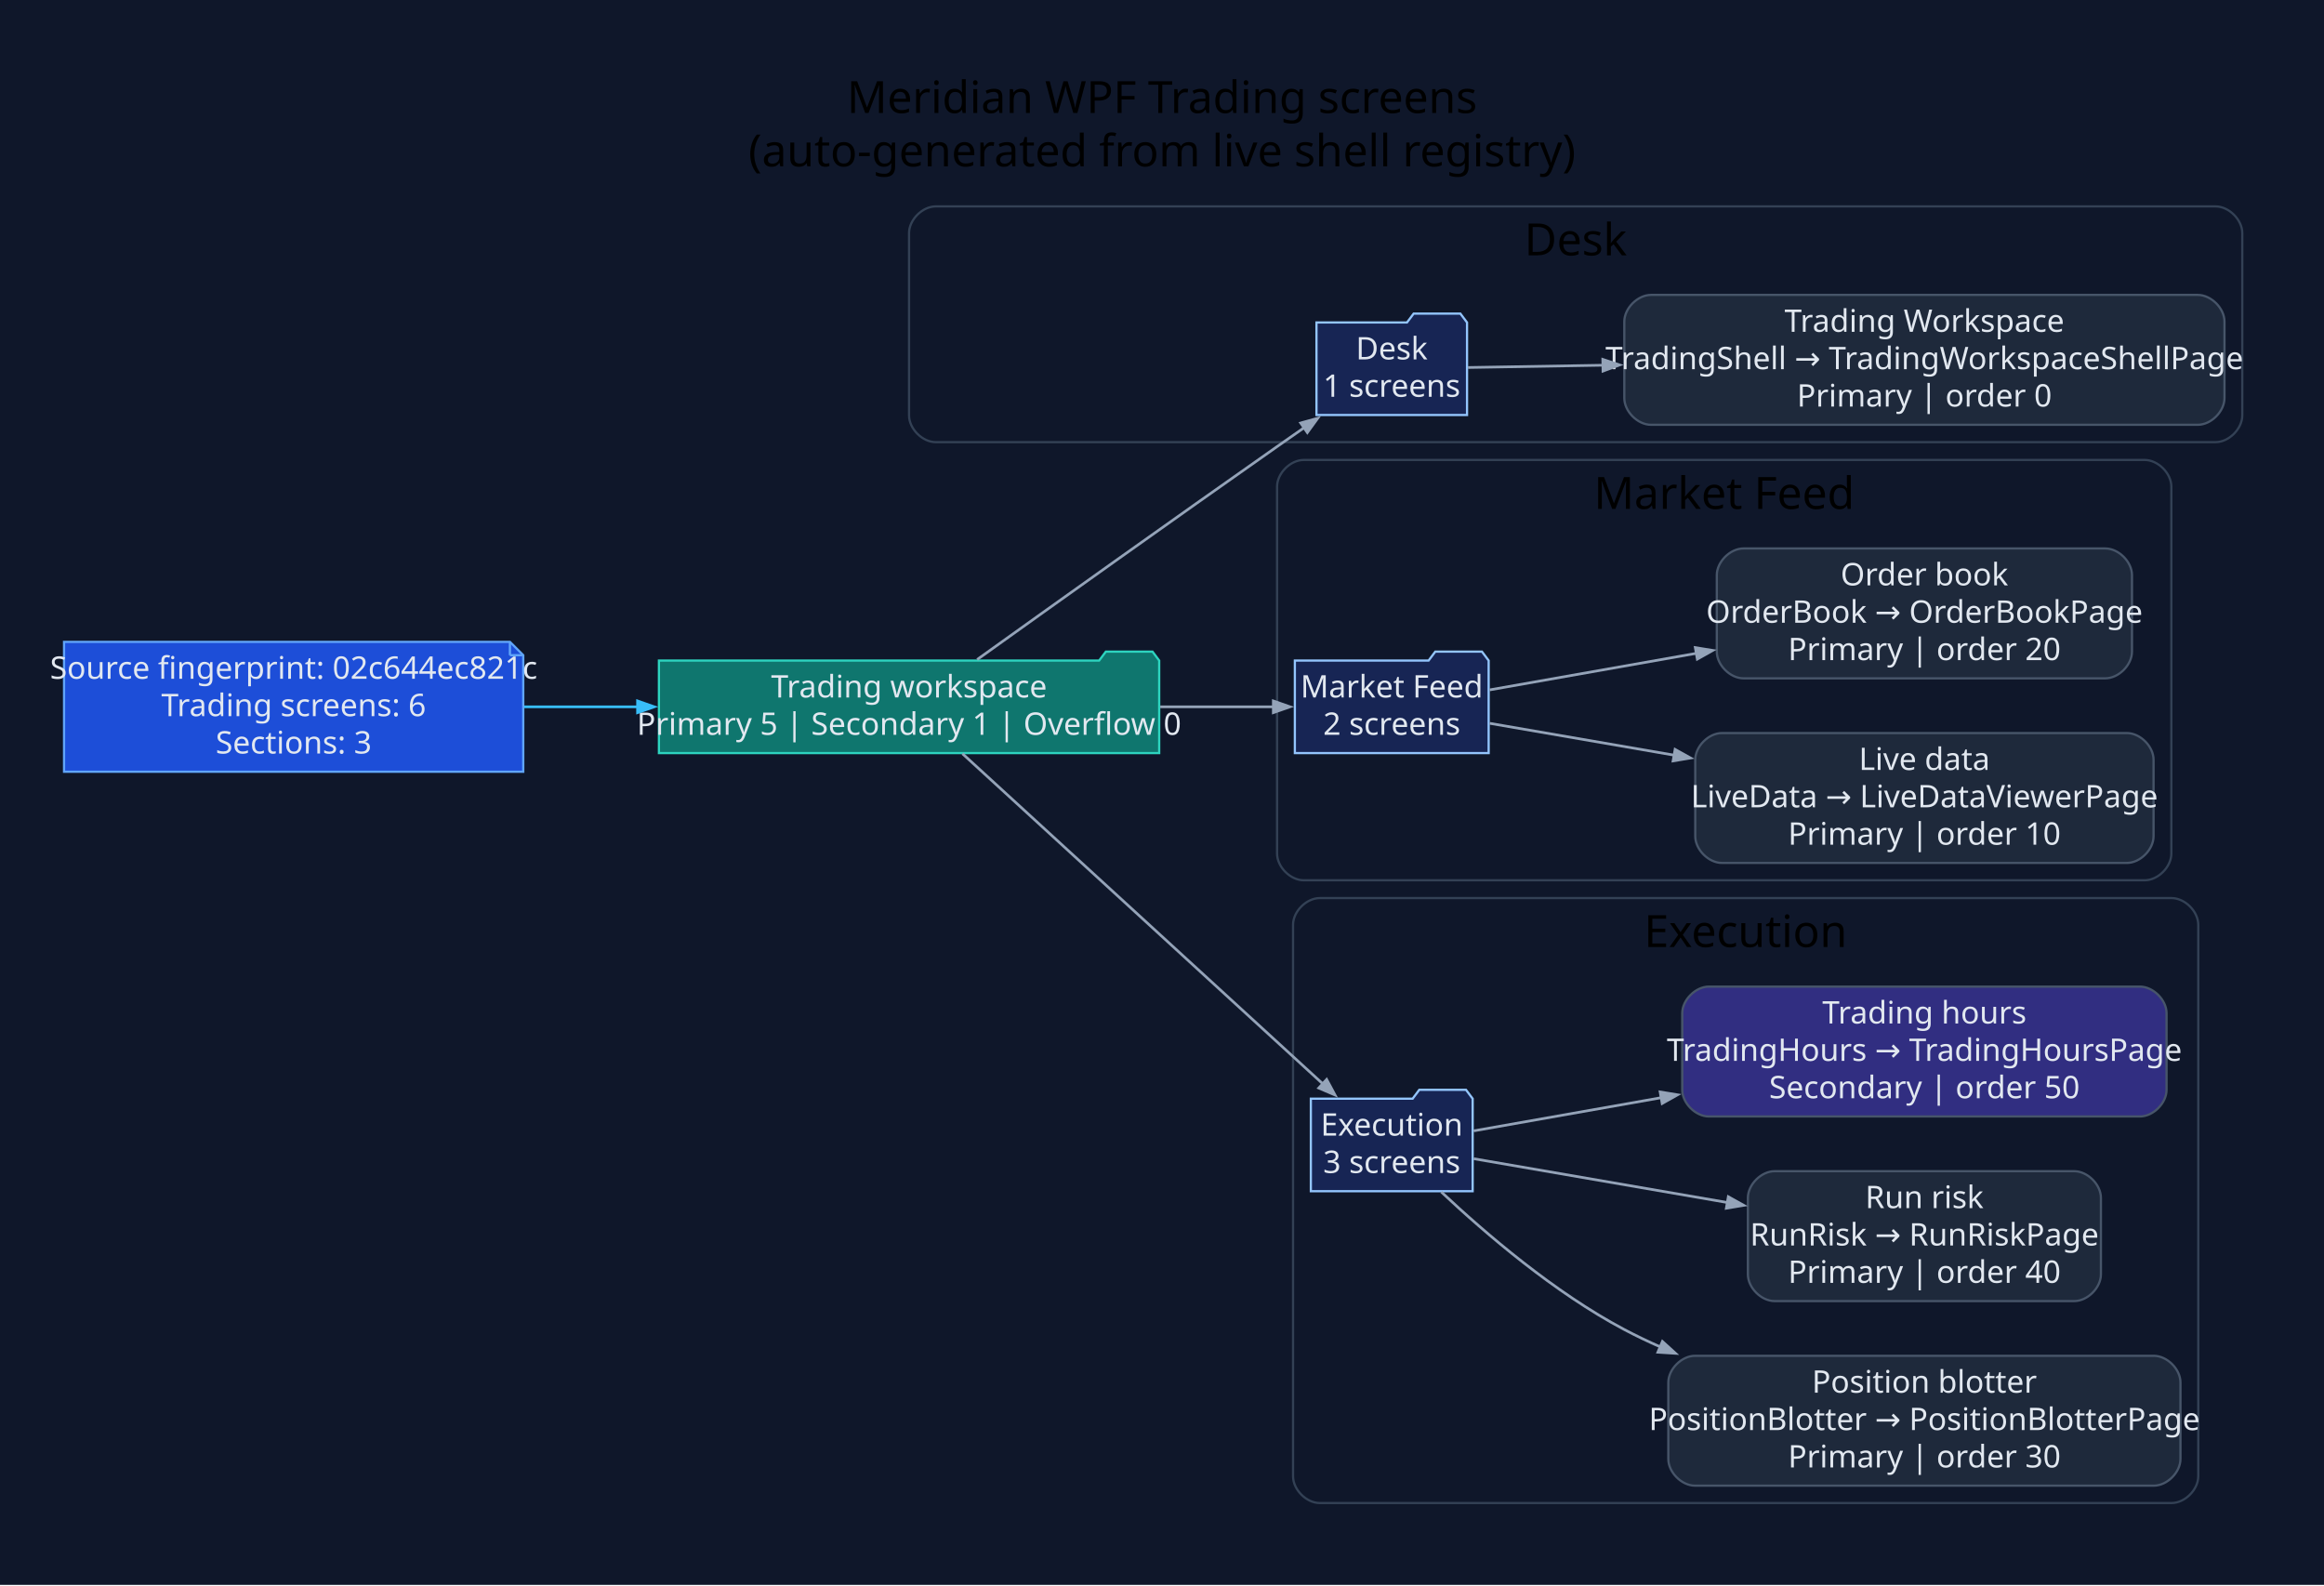
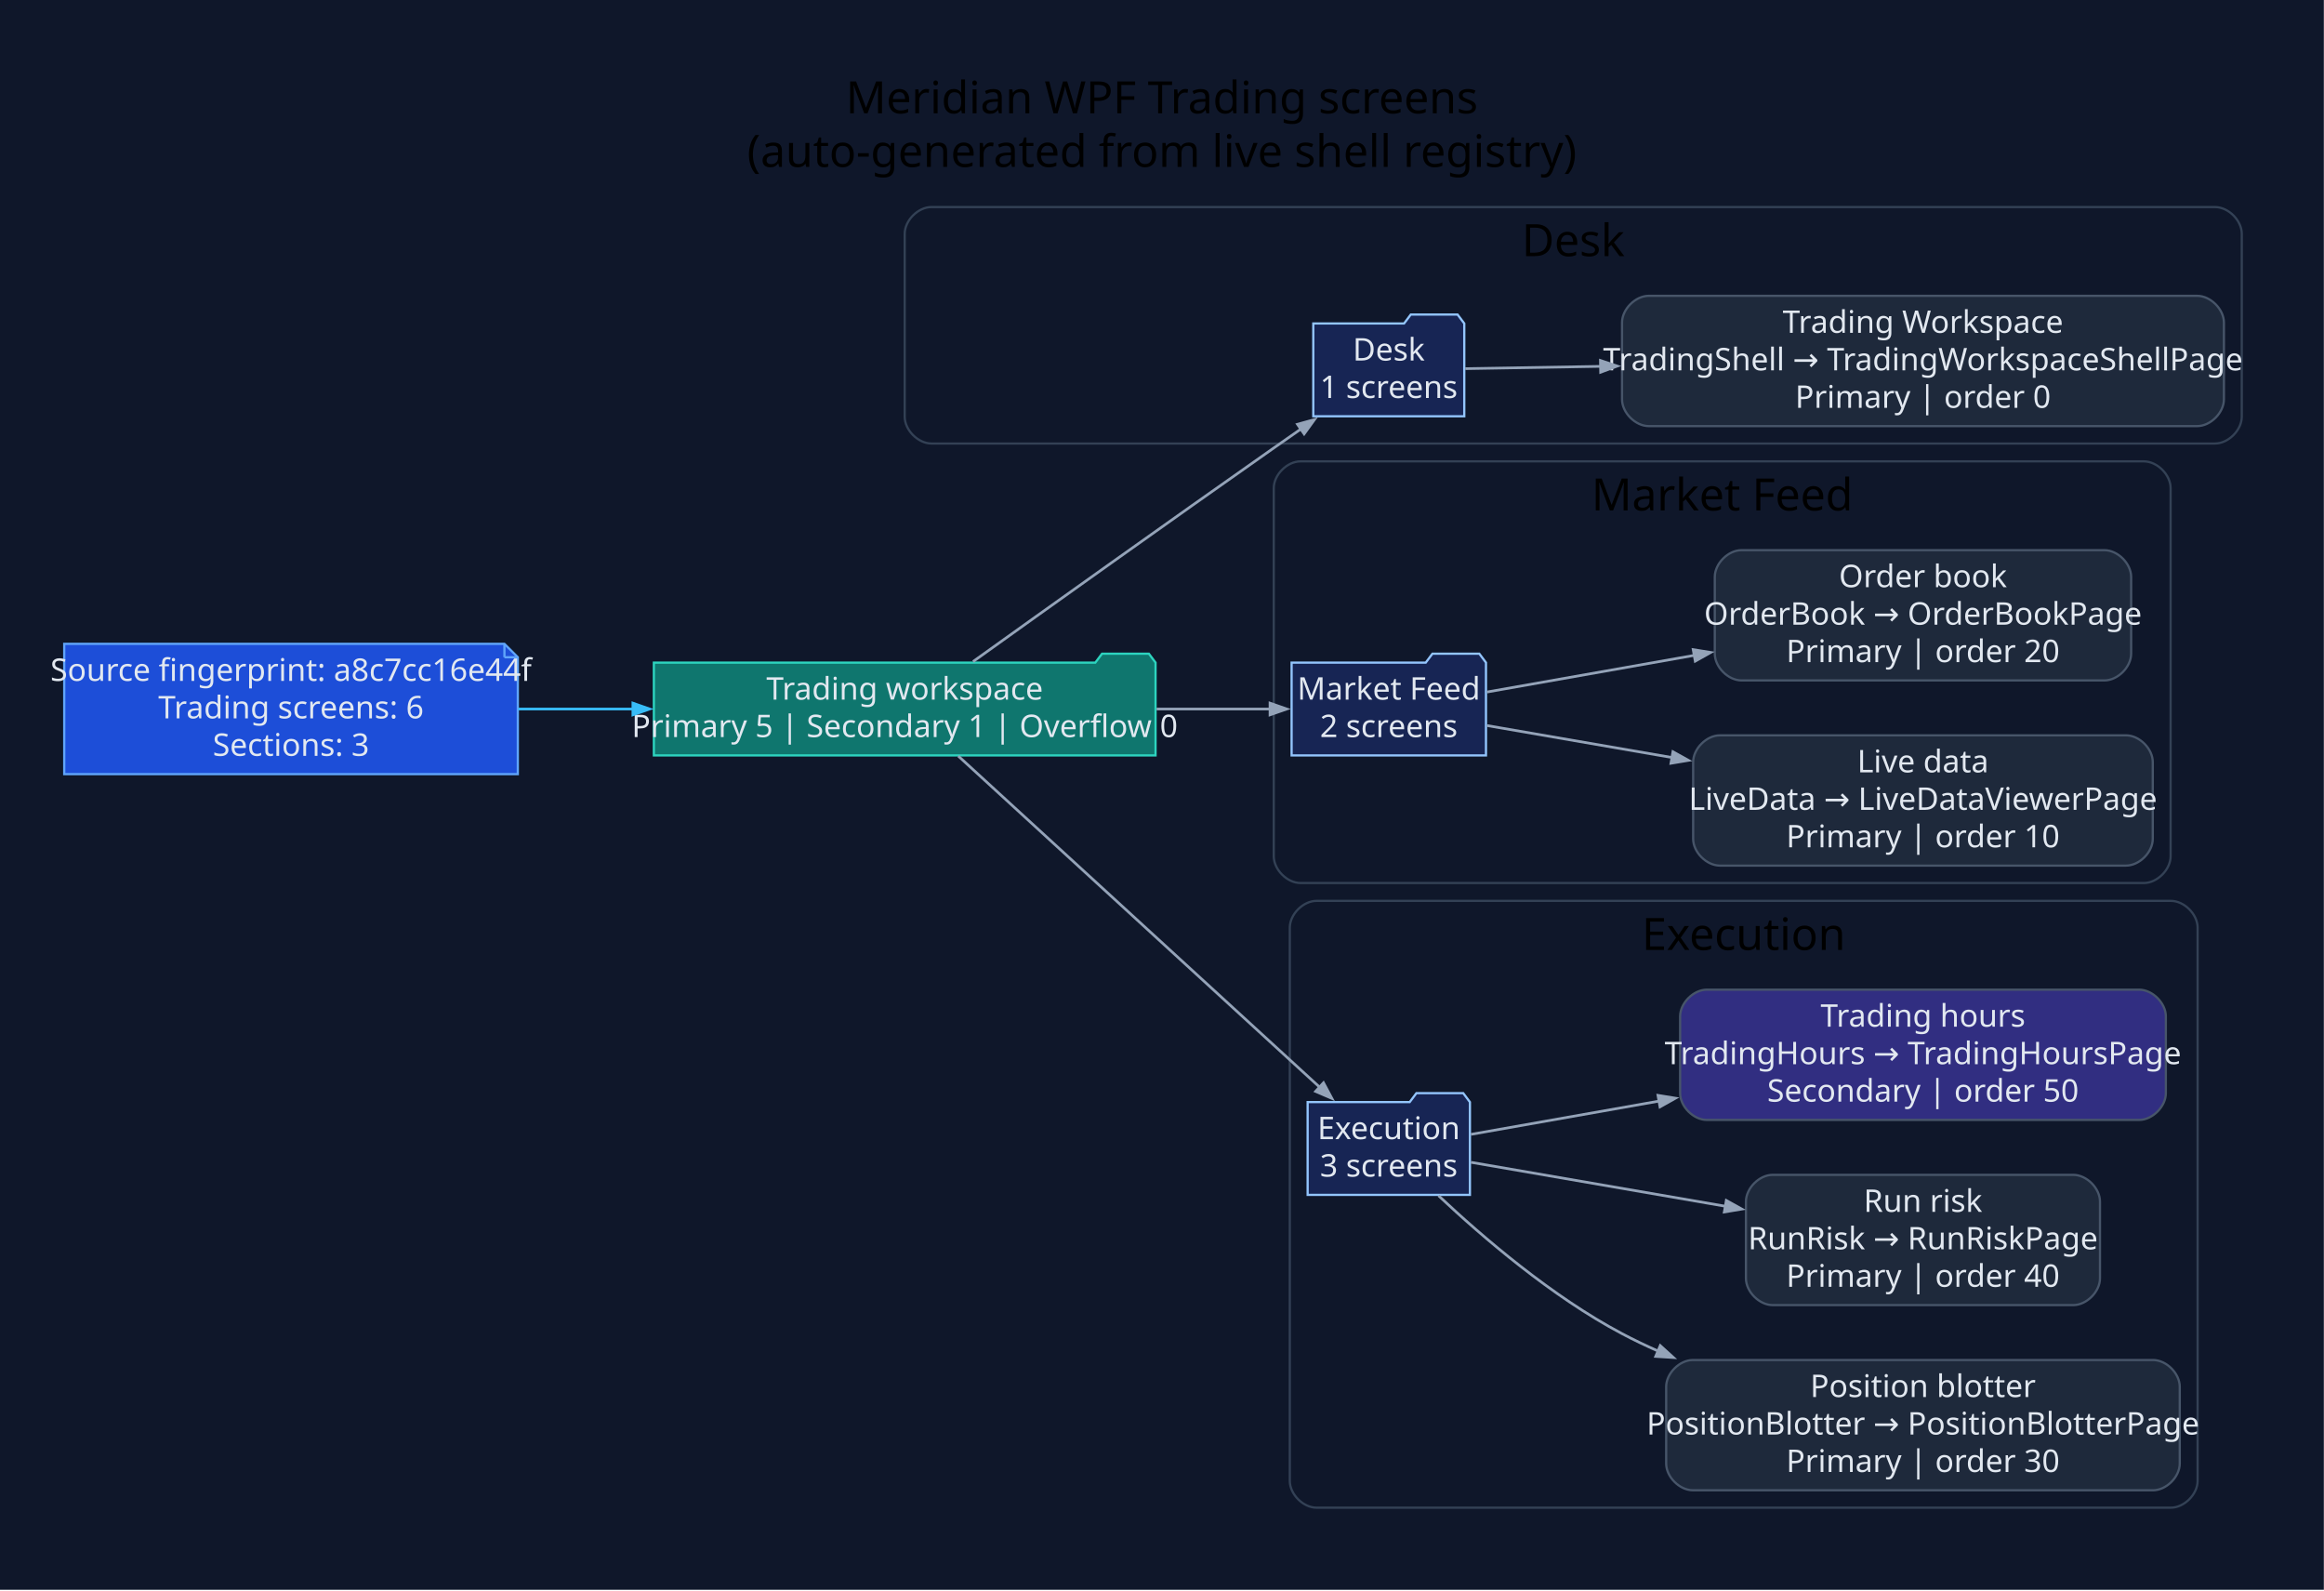
- <svg xmlns="http://www.w3.org/2000/svg" width="1045pt" height="713pt" viewBox="0.00 0.00 1045.00 713.00">
+ <svg xmlns="http://www.w3.org/2000/svg" width="1042pt" height="713pt" viewBox="0.00 0.00 1042.00 713.00">
  <g id="graph0" class="graph" transform="scale(1 1) rotate(0) translate(28.8 683.8)">
-     <polygon fill="#0f172a" stroke="none" points="-28.8,28.8 -28.8,-683.8 1016.25,-683.8 1016.25,28.8 -28.8,28.8" />
-     <text xml:space="preserve" text-anchor="middle" x="493.73" y="-633" font-family="Segoe UI" font-size="20.00">Meridian WPF Trading screens</text>
-     <text xml:space="preserve" text-anchor="middle" x="493.73" y="-609" font-family="Segoe UI" font-size="20.00">(auto-generated from live shell registry)</text>
+     <polygon fill="#0f172a" stroke="none" points="-28.8,28.8 -28.8,-683.8 1013.13,-683.8 1013.13,28.8 -28.8,28.8" />
+     <text xml:space="preserve" text-anchor="middle" x="492.16" y="-633" font-family="Segoe UI" font-size="20.00">Meridian WPF Trading screens</text>
+     <text xml:space="preserve" text-anchor="middle" x="492.16" y="-609" font-family="Segoe UI" font-size="20.00">(auto-generated from live shell registry)</text>
    <g id="clust1" class="cluster">
-       <path fill="#0f172a" stroke="#334155" d="M391.96,-485C391.96,-485 967.45,-485 967.45,-485 973.45,-485 979.45,-491 979.45,-497 979.45,-497 979.45,-579 979.45,-579 979.45,-585 973.45,-591 967.45,-591 967.45,-591 391.96,-591 391.96,-591 385.96,-591 379.96,-585 379.96,-579 379.96,-579 379.96,-497 379.96,-497 379.96,-491 385.96,-485 391.96,-485" />
-       <text xml:space="preserve" text-anchor="middle" x="679.71" y="-569" font-family="Segoe UI" font-size="20.00">Desk</text>
+       <path fill="#0f172a" stroke="#334155" d="M388.84,-485C388.84,-485 964.33,-485 964.33,-485 970.33,-485 976.33,-491 976.33,-497 976.33,-497 976.33,-579 976.33,-579 976.33,-585 970.33,-591 964.33,-591 964.33,-591 388.84,-591 388.84,-591 382.84,-591 376.84,-585 376.84,-579 376.84,-579 376.84,-497 376.84,-497 376.84,-491 382.84,-485 388.84,-485" />
+       <text xml:space="preserve" text-anchor="middle" x="676.58" y="-569" font-family="Segoe UI" font-size="20.00">Desk</text>
    </g>
    <g id="clust2" class="cluster">
-       <path fill="#0f172a" stroke="#334155" d="M557.44,-288C557.44,-288 935.56,-288 935.56,-288 941.56,-288 947.56,-294 947.56,-300 947.56,-300 947.56,-465 947.56,-465 947.56,-471 941.56,-477 935.56,-477 935.56,-477 557.44,-477 557.44,-477 551.44,-477 545.44,-471 545.44,-465 545.44,-465 545.44,-300 545.44,-300 545.44,-294 551.44,-288 557.44,-288" />
-       <text xml:space="preserve" text-anchor="middle" x="746.5" y="-455" font-family="Segoe UI" font-size="20.00">Market Feed</text>
+       <path fill="#0f172a" stroke="#334155" d="M554.31,-288C554.31,-288 932.43,-288 932.43,-288 938.43,-288 944.43,-294 944.43,-300 944.43,-300 944.43,-465 944.43,-465 944.43,-471 938.43,-477 932.43,-477 932.43,-477 554.31,-477 554.31,-477 548.31,-477 542.31,-471 542.31,-465 542.31,-465 542.31,-300 542.31,-300 542.31,-294 548.31,-288 554.31,-288" />
+       <text xml:space="preserve" text-anchor="middle" x="743.37" y="-455" font-family="Segoe UI" font-size="20.00">Market Feed</text>
    </g>
    <g id="clust3" class="cluster">
-       <path fill="#0f172a" stroke="#334155" d="M564.63,-8C564.63,-8 947.66,-8 947.66,-8 953.66,-8 959.66,-14 959.66,-20 959.66,-20 959.66,-268 959.66,-268 959.66,-274 953.66,-280 947.66,-280 947.66,-280 564.63,-280 564.63,-280 558.63,-280 552.63,-274 552.63,-268 552.63,-268 552.63,-20 552.63,-20 552.63,-14 558.63,-8 564.63,-8" />
-       <text xml:space="preserve" text-anchor="middle" x="756.14" y="-258" font-family="Segoe UI" font-size="20.00">Execution</text>
+       <path fill="#0f172a" stroke="#334155" d="M561.5,-8C561.5,-8 944.53,-8 944.53,-8 950.53,-8 956.53,-14 956.53,-20 956.53,-20 956.53,-268 956.53,-268 956.53,-274 950.53,-280 944.53,-280 944.53,-280 561.5,-280 561.5,-280 555.5,-280 549.5,-274 549.5,-268 549.5,-268 549.5,-20 549.5,-20 549.5,-14 555.5,-8 561.5,-8" />
+       <text xml:space="preserve" text-anchor="middle" x="753.02" y="-258" font-family="Segoe UI" font-size="20.00">Execution</text>
    </g>
    <g id="node1" class="node">
-       <polygon fill="#1d4ed8" stroke="#60a5fa" points="200.49,-395.2 0,-395.2 0,-336.8 206.49,-336.8 206.49,-389.2 200.49,-395.2" />
-       <polyline fill="none" stroke="#60a5fa" points="200.49,-395.2 200.49,-389.2" />
-       <polyline fill="none" stroke="#60a5fa" points="206.49,-389.2 200.49,-389.2" />
-       <text xml:space="preserve" text-anchor="middle" x="103.25" y="-378.6" font-family="Segoe UI" font-size="14.00" fill="#e2e8f0">Source fingerprint: 02c644ec821c</text>
-       <text xml:space="preserve" text-anchor="middle" x="103.25" y="-361.8" font-family="Segoe UI" font-size="14.00" fill="#e2e8f0">Trading screens: 6</text>
-       <text xml:space="preserve" text-anchor="middle" x="103.25" y="-345" font-family="Segoe UI" font-size="14.00" fill="#e2e8f0">Sections: 3</text>
+       <polygon fill="#1d4ed8" stroke="#60a5fa" points="197.37,-395.2 0,-395.2 0,-336.8 203.37,-336.8 203.37,-389.2 197.37,-395.2" />
+       <polyline fill="none" stroke="#60a5fa" points="197.37,-395.2 197.37,-389.2" />
+       <polyline fill="none" stroke="#60a5fa" points="203.37,-389.2 197.37,-389.2" />
+       <text xml:space="preserve" text-anchor="middle" x="101.68" y="-378.6" font-family="Segoe UI" font-size="14.00" fill="#e2e8f0">Source fingerprint: a8c7cc16e44f</text>
+       <text xml:space="preserve" text-anchor="middle" x="101.68" y="-361.8" font-family="Segoe UI" font-size="14.00" fill="#e2e8f0">Trading screens: 6</text>
+       <text xml:space="preserve" text-anchor="middle" x="101.68" y="-345" font-family="Segoe UI" font-size="14.00" fill="#e2e8f0">Sections: 3</text>
    </g>
    <g id="node2" class="node">
-       <polygon fill="#0f766e" stroke="#2dd4bf" points="492.44,-386.8 489.44,-390.8 468.44,-390.8 465.44,-386.8 267.49,-386.8 267.49,-345.2 492.44,-345.2 492.44,-386.8" />
-       <text xml:space="preserve" text-anchor="middle" x="379.96" y="-370.2" font-family="Segoe UI" font-size="14.00" fill="#e2e8f0">Trading workspace</text>
-       <text xml:space="preserve" text-anchor="middle" x="379.96" y="-353.4" font-family="Segoe UI" font-size="14.00" fill="#e2e8f0">Primary 5 | Secondary 1 | Overflow 0</text>
+       <polygon fill="#0f766e" stroke="#2dd4bf" points="489.31,-386.8 486.31,-390.8 465.31,-390.8 462.31,-386.8 264.37,-386.8 264.37,-345.2 489.31,-345.2 489.31,-386.8" />
+       <text xml:space="preserve" text-anchor="middle" x="376.84" y="-370.2" font-family="Segoe UI" font-size="14.00" fill="#e2e8f0">Trading workspace</text>
+       <text xml:space="preserve" text-anchor="middle" x="376.84" y="-353.4" font-family="Segoe UI" font-size="14.00" fill="#e2e8f0">Primary 5 | Secondary 1 | Overflow 0</text>
    </g>
    <g id="edge1" class="edge">
-       <path fill="none" stroke="#38bdf8" stroke-width="1.2" d="M206.93,-366C223.67,-366 241.15,-366 258.28,-366" />
-       <polygon fill="#38bdf8" stroke="#38bdf8" stroke-width="1.2" points="257.88,-368.63 265.38,-366 257.88,-363.38 257.88,-368.63" />
+       <path fill="none" stroke="#38bdf8" stroke-width="1.2" d="M203.62,-366C220.44,-366 238.04,-366 255.3,-366" />
+       <polygon fill="#38bdf8" stroke="#38bdf8" stroke-width="1.2" points="254.97,-368.63 262.47,-366 254.97,-363.38 254.97,-368.63" />
    </g>
    <g id="node3" class="node">
-       <polygon fill="#172554" stroke="#93c5fd" points="630.86,-538.8 627.86,-542.8 606.86,-542.8 603.86,-538.8 563.16,-538.8 563.16,-497.2 630.86,-497.2 630.86,-538.8" />
-       <text xml:space="preserve" text-anchor="middle" x="597.01" y="-522.2" font-family="Segoe UI" font-size="14.00" fill="#e2e8f0">Desk</text>
-       <text xml:space="preserve" text-anchor="middle" x="597.01" y="-505.4" font-family="Segoe UI" font-size="14.00" fill="#e2e8f0">1 screens</text>
+       <polygon fill="#172554" stroke="#93c5fd" points="627.73,-538.8 624.73,-542.8 603.73,-542.8 600.73,-538.8 560.03,-538.8 560.03,-497.2 627.73,-497.2 627.73,-538.8" />
+       <text xml:space="preserve" text-anchor="middle" x="593.88" y="-522.2" font-family="Segoe UI" font-size="14.00" fill="#e2e8f0">Desk</text>
+       <text xml:space="preserve" text-anchor="middle" x="593.88" y="-505.4" font-family="Segoe UI" font-size="14.00" fill="#e2e8f0">1 screens</text>
    </g>
    <g id="edge2" class="edge">
-       <path fill="none" stroke="#94a3b8" stroke-width="1.2" d="M410.59,-387.25C443.46,-410.78 498.11,-449.79 545.44,-483 549.43,-485.8 553.6,-488.71 557.76,-491.61" />
-       <polygon fill="#94a3b8" stroke="#94a3b8" stroke-width="1.2" points="556.06,-493.62 563.72,-495.74 559.05,-489.31 556.06,-493.62" />
+       <path fill="none" stroke="#94a3b8" stroke-width="1.2" d="M407.47,-387.25C440.34,-410.78 494.98,-449.79 542.31,-483 546.3,-485.8 550.47,-488.71 554.64,-491.61" />
+       <polygon fill="#94a3b8" stroke="#94a3b8" stroke-width="1.2" points="552.94,-493.62 560.59,-495.74 555.93,-489.31 552.94,-493.62" />
    </g>
    <g id="node5" class="node">
-       <polygon fill="#172554" stroke="#93c5fd" points="640.58,-386.8 637.58,-390.8 616.58,-390.8 613.58,-386.8 553.44,-386.8 553.44,-345.2 640.58,-345.2 640.58,-386.8" />
-       <text xml:space="preserve" text-anchor="middle" x="597.01" y="-370.2" font-family="Segoe UI" font-size="14.00" fill="#e2e8f0">Market Feed</text>
-       <text xml:space="preserve" text-anchor="middle" x="597.01" y="-353.4" font-family="Segoe UI" font-size="14.00" fill="#e2e8f0">2 screens</text>
+       <polygon fill="#172554" stroke="#93c5fd" points="637.46,-386.8 634.46,-390.8 613.46,-390.8 610.46,-386.8 550.31,-386.8 550.31,-345.2 637.46,-345.2 637.46,-386.8" />
+       <text xml:space="preserve" text-anchor="middle" x="593.88" y="-370.2" font-family="Segoe UI" font-size="14.00" fill="#e2e8f0">Market Feed</text>
+       <text xml:space="preserve" text-anchor="middle" x="593.88" y="-353.4" font-family="Segoe UI" font-size="14.00" fill="#e2e8f0">2 screens</text>
    </g>
    <g id="edge4" class="edge">
-       <path fill="none" stroke="#94a3b8" stroke-width="1.2" d="M492.9,-366C510.81,-366 528.56,-366 544.16,-366" />
-       <polygon fill="#94a3b8" stroke="#94a3b8" stroke-width="1.2" points="543.76,-368.63 551.26,-366 543.76,-363.38 543.76,-368.63" />
+       <path fill="none" stroke="#94a3b8" stroke-width="1.2" d="M489.77,-366C507.69,-366 525.44,-366 541.03,-366" />
+       <polygon fill="#94a3b8" stroke="#94a3b8" stroke-width="1.2" points="540.63,-368.63 548.13,-366 540.63,-363.38 540.63,-368.63" />
    </g>
    <g id="node8" class="node">
-       <polygon fill="#172554" stroke="#93c5fd" points="633.39,-189.8 630.39,-193.8 609.39,-193.8 606.39,-189.8 560.63,-189.8 560.63,-148.2 633.39,-148.2 633.39,-189.8" />
-       <text xml:space="preserve" text-anchor="middle" x="597.01" y="-173.2" font-family="Segoe UI" font-size="14.00" fill="#e2e8f0">Execution</text>
-       <text xml:space="preserve" text-anchor="middle" x="597.01" y="-156.4" font-family="Segoe UI" font-size="14.00" fill="#e2e8f0">3 screens</text>
+       <polygon fill="#172554" stroke="#93c5fd" points="630.26,-189.8 627.26,-193.8 606.26,-193.8 603.26,-189.8 557.5,-189.8 557.5,-148.2 630.26,-148.2 630.26,-189.8" />
+       <text xml:space="preserve" text-anchor="middle" x="593.88" y="-173.2" font-family="Segoe UI" font-size="14.00" fill="#e2e8f0">Execution</text>
+       <text xml:space="preserve" text-anchor="middle" x="593.88" y="-156.4" font-family="Segoe UI" font-size="14.00" fill="#e2e8f0">3 screens</text>
    </g>
    <g id="edge7" class="edge">
-       <path fill="none" stroke="#94a3b8" stroke-width="1.2" d="M403.98,-344.92C443.16,-309.02 522.8,-236.06 566.19,-196.31" />
-       <polygon fill="#94a3b8" stroke="#94a3b8" stroke-width="1.2" points="567.74,-198.46 571.5,-191.46 564.19,-194.59 567.74,-198.46" />
+       <path fill="none" stroke="#94a3b8" stroke-width="1.2" d="M400.85,-344.92C440.04,-309.02 519.68,-236.06 563.07,-196.31" />
+       <polygon fill="#94a3b8" stroke="#94a3b8" stroke-width="1.2" points="564.61,-198.46 568.37,-191.46 561.07,-194.59 564.61,-198.46" />
    </g>
    <g id="node4" class="node">
-       <path fill="#1e293b" stroke="#475569" d="M959.45,-551.2C959.45,-551.2 713.58,-551.2 713.58,-551.2 707.58,-551.2 701.58,-545.2 701.58,-539.2 701.58,-539.2 701.58,-504.8 701.58,-504.8 701.58,-498.8 707.58,-492.8 713.58,-492.8 713.58,-492.8 959.45,-492.8 959.45,-492.8 965.45,-492.8 971.45,-498.8 971.45,-504.8 971.45,-504.8 971.45,-539.2 971.45,-539.2 971.45,-545.2 965.45,-551.2 959.45,-551.2" />
-       <text xml:space="preserve" text-anchor="middle" x="836.52" y="-534.6" font-family="Segoe UI" font-size="14.00" fill="#e2e8f0">Trading Workspace</text>
-       <text xml:space="preserve" text-anchor="middle" x="836.52" y="-517.8" font-family="Segoe UI" font-size="14.00" fill="#e2e8f0">TradingShell → TradingWorkspaceShellPage</text>
-       <text xml:space="preserve" text-anchor="middle" x="836.52" y="-501" font-family="Segoe UI" font-size="14.00" fill="#e2e8f0">Primary | order 0</text>
+       <path fill="#1e293b" stroke="#475569" d="M956.33,-551.2C956.33,-551.2 710.46,-551.2 710.46,-551.2 704.46,-551.2 698.46,-545.2 698.46,-539.2 698.46,-539.2 698.46,-504.8 698.46,-504.8 698.46,-498.8 704.46,-492.8 710.46,-492.8 710.46,-492.8 956.33,-492.8 956.33,-492.8 962.33,-492.8 968.33,-498.8 968.33,-504.8 968.33,-504.8 968.33,-539.2 968.33,-539.2 968.33,-545.2 962.33,-551.2 956.33,-551.2" />
+       <text xml:space="preserve" text-anchor="middle" x="833.39" y="-534.6" font-family="Segoe UI" font-size="14.00" fill="#e2e8f0">Trading Workspace</text>
+       <text xml:space="preserve" text-anchor="middle" x="833.39" y="-517.8" font-family="Segoe UI" font-size="14.00" fill="#e2e8f0">TradingShell → TradingWorkspaceShellPage</text>
+       <text xml:space="preserve" text-anchor="middle" x="833.39" y="-501" font-family="Segoe UI" font-size="14.00" fill="#e2e8f0">Primary | order 0</text>
    </g>
    <g id="edge3" class="edge">
-       <path fill="none" stroke="#94a3b8" stroke-width="1.2" d="M631.28,-518.56C647.96,-518.84 669.43,-519.2 692.15,-519.59" />
-       <polygon fill="#94a3b8" stroke="#94a3b8" stroke-width="1.2" points="691.9,-522.21 699.45,-519.71 691.99,-516.96 691.9,-522.21" />
+       <path fill="none" stroke="#94a3b8" stroke-width="1.2" d="M628.16,-518.56C644.84,-518.84 666.31,-519.2 689.03,-519.59" />
+       <polygon fill="#94a3b8" stroke="#94a3b8" stroke-width="1.2" points="688.78,-522.21 696.32,-519.71 688.87,-516.96 688.78,-522.21" />
    </g>
    <g id="node6" class="node">
-       <path fill="#1e293b" stroke="#475569" d="M927.56,-354.2C927.56,-354.2 745.48,-354.2 745.48,-354.2 739.48,-354.2 733.48,-348.2 733.48,-342.2 733.48,-342.2 733.48,-307.8 733.48,-307.8 733.48,-301.8 739.48,-295.8 745.48,-295.8 745.48,-295.8 927.56,-295.8 927.56,-295.8 933.56,-295.8 939.56,-301.8 939.56,-307.8 939.56,-307.8 939.56,-342.2 939.56,-342.2 939.56,-348.2 933.56,-354.2 927.56,-354.2" />
-       <text xml:space="preserve" text-anchor="middle" x="836.52" y="-337.6" font-family="Segoe UI" font-size="14.00" fill="#e2e8f0">Live data</text>
-       <text xml:space="preserve" text-anchor="middle" x="836.52" y="-320.8" font-family="Segoe UI" font-size="14.00" fill="#e2e8f0">LiveData → LiveDataViewerPage</text>
-       <text xml:space="preserve" text-anchor="middle" x="836.52" y="-304" font-family="Segoe UI" font-size="14.00" fill="#e2e8f0">Primary | order 10</text>
+       <path fill="#1e293b" stroke="#475569" d="M924.43,-354.2C924.43,-354.2 742.35,-354.2 742.35,-354.2 736.35,-354.2 730.35,-348.2 730.35,-342.2 730.35,-342.2 730.35,-307.8 730.35,-307.8 730.35,-301.8 736.35,-295.8 742.35,-295.8 742.35,-295.8 924.43,-295.8 924.43,-295.8 930.43,-295.8 936.43,-301.8 936.43,-307.8 936.43,-307.8 936.43,-342.2 936.43,-342.2 936.43,-348.2 930.43,-354.2 924.43,-354.2" />
+       <text xml:space="preserve" text-anchor="middle" x="833.39" y="-337.6" font-family="Segoe UI" font-size="14.00" fill="#e2e8f0">Live data</text>
+       <text xml:space="preserve" text-anchor="middle" x="833.39" y="-320.8" font-family="Segoe UI" font-size="14.00" fill="#e2e8f0">LiveData → LiveDataViewerPage</text>
+       <text xml:space="preserve" text-anchor="middle" x="833.39" y="-304" font-family="Segoe UI" font-size="14.00" fill="#e2e8f0">Primary | order 10</text>
    </g>
    <g id="edge5" class="edge">
-       <path fill="none" stroke="#94a3b8" stroke-width="1.2" d="M641.02,-358.58C664.4,-354.54 694.5,-349.34 724.01,-344.25" />
-       <polygon fill="#94a3b8" stroke="#94a3b8" stroke-width="1.2" points="724.41,-346.84 731.35,-342.98 723.51,-341.67 724.41,-346.84" />
+       <path fill="none" stroke="#94a3b8" stroke-width="1.2" d="M637.9,-358.58C661.28,-354.54 691.38,-349.34 720.89,-344.25" />
+       <polygon fill="#94a3b8" stroke="#94a3b8" stroke-width="1.2" points="721.28,-346.84 728.23,-342.98 720.39,-341.67 721.28,-346.84" />
    </g>
    <g id="node7" class="node">
-       <path fill="#1e293b" stroke="#475569" d="M917.86,-437.2C917.86,-437.2 755.17,-437.2 755.17,-437.2 749.17,-437.2 743.17,-431.2 743.17,-425.2 743.17,-425.2 743.17,-390.8 743.17,-390.8 743.17,-384.8 749.17,-378.8 755.17,-378.8 755.17,-378.8 917.86,-378.8 917.86,-378.8 923.86,-378.8 929.86,-384.8 929.86,-390.8 929.86,-390.8 929.86,-425.2 929.86,-425.2 929.86,-431.2 923.86,-437.2 917.86,-437.2" />
-       <text xml:space="preserve" text-anchor="middle" x="836.52" y="-420.6" font-family="Segoe UI" font-size="14.00" fill="#e2e8f0">Order book</text>
-       <text xml:space="preserve" text-anchor="middle" x="836.52" y="-403.8" font-family="Segoe UI" font-size="14.00" fill="#e2e8f0">OrderBook → OrderBookPage</text>
-       <text xml:space="preserve" text-anchor="middle" x="836.52" y="-387" font-family="Segoe UI" font-size="14.00" fill="#e2e8f0">Primary | order 20</text>
+       <path fill="#1e293b" stroke="#475569" d="M914.73,-437.2C914.73,-437.2 752.05,-437.2 752.05,-437.2 746.05,-437.2 740.05,-431.2 740.05,-425.2 740.05,-425.2 740.05,-390.8 740.05,-390.8 740.05,-384.8 746.05,-378.8 752.05,-378.8 752.05,-378.8 914.73,-378.8 914.73,-378.8 920.73,-378.8 926.73,-384.8 926.73,-390.8 926.73,-390.8 926.73,-425.2 926.73,-425.2 926.73,-431.2 920.73,-437.2 914.73,-437.2" />
+       <text xml:space="preserve" text-anchor="middle" x="833.39" y="-420.6" font-family="Segoe UI" font-size="14.00" fill="#e2e8f0">Order book</text>
+       <text xml:space="preserve" text-anchor="middle" x="833.39" y="-403.8" font-family="Segoe UI" font-size="14.00" fill="#e2e8f0">OrderBook → OrderBookPage</text>
+       <text xml:space="preserve" text-anchor="middle" x="833.39" y="-387" font-family="Segoe UI" font-size="14.00" fill="#e2e8f0">Primary | order 20</text>
    </g>
    <g id="edge6" class="edge">
-       <path fill="none" stroke="#94a3b8" stroke-width="1.2" d="M641.02,-373.61C667.05,-378.21 701.4,-384.28 733.99,-390.05" />
-       <polygon fill="#94a3b8" stroke="#94a3b8" stroke-width="1.2" points="733.5,-392.62 741.34,-391.35 734.41,-387.46 733.5,-392.62" />
+       <path fill="none" stroke="#94a3b8" stroke-width="1.2" d="M637.9,-373.61C663.92,-378.21 698.28,-384.28 730.87,-390.05" />
+       <polygon fill="#94a3b8" stroke="#94a3b8" stroke-width="1.2" points="730.37,-392.62 738.21,-391.35 731.29,-387.46 730.37,-392.62" />
    </g>
    <g id="node9" class="node">
-       <path fill="#1e293b" stroke="#475569" d="M939.66,-74.2C939.66,-74.2 733.37,-74.2 733.37,-74.2 727.37,-74.2 721.37,-68.2 721.37,-62.2 721.37,-62.2 721.37,-27.8 721.37,-27.8 721.37,-21.8 727.37,-15.8 733.37,-15.8 733.37,-15.8 939.66,-15.8 939.66,-15.8 945.66,-15.8 951.66,-21.8 951.66,-27.8 951.66,-27.8 951.66,-62.2 951.66,-62.2 951.66,-68.2 945.66,-74.2 939.66,-74.2" />
-       <text xml:space="preserve" text-anchor="middle" x="836.52" y="-57.6" font-family="Segoe UI" font-size="14.00" fill="#e2e8f0">Position blotter</text>
-       <text xml:space="preserve" text-anchor="middle" x="836.52" y="-40.8" font-family="Segoe UI" font-size="14.00" fill="#e2e8f0">PositionBlotter → PositionBlotterPage</text>
-       <text xml:space="preserve" text-anchor="middle" x="836.52" y="-24" font-family="Segoe UI" font-size="14.00" fill="#e2e8f0">Primary | order 30</text>
+       <path fill="#1e293b" stroke="#475569" d="M936.53,-74.2C936.53,-74.2 730.25,-74.2 730.25,-74.2 724.25,-74.2 718.25,-68.2 718.25,-62.2 718.25,-62.2 718.25,-27.8 718.25,-27.8 718.25,-21.8 724.25,-15.8 730.25,-15.8 730.25,-15.8 936.53,-15.8 936.53,-15.8 942.53,-15.8 948.53,-21.8 948.53,-27.8 948.53,-27.8 948.53,-62.2 948.53,-62.2 948.53,-68.2 942.53,-74.2 936.53,-74.2" />
+       <text xml:space="preserve" text-anchor="middle" x="833.39" y="-57.6" font-family="Segoe UI" font-size="14.00" fill="#e2e8f0">Position blotter</text>
+       <text xml:space="preserve" text-anchor="middle" x="833.39" y="-40.8" font-family="Segoe UI" font-size="14.00" fill="#e2e8f0">PositionBlotter → PositionBlotterPage</text>
+       <text xml:space="preserve" text-anchor="middle" x="833.39" y="-24" font-family="Segoe UI" font-size="14.00" fill="#e2e8f0">Primary | order 30</text>
    </g>
    <g id="edge8" class="edge">
-       <path fill="none" stroke="#94a3b8" stroke-width="1.2" d="M619.29,-147.87C639.1,-129.25 670.21,-102.59 701.58,-86 706.85,-83.21 712.34,-80.58 717.96,-78.11" />
-       <polygon fill="#94a3b8" stroke="#94a3b8" stroke-width="1.2" points="718.72,-80.64 724.6,-75.3 716.67,-75.8 718.72,-80.64" />
+       <path fill="none" stroke="#94a3b8" stroke-width="1.2" d="M616.17,-147.87C635.98,-129.25 667.08,-102.59 698.46,-86 703.73,-83.21 709.22,-80.58 714.84,-78.11" />
+       <polygon fill="#94a3b8" stroke="#94a3b8" stroke-width="1.2" points="715.6,-80.64 721.48,-75.3 713.55,-75.8 715.6,-80.64" />
    </g>
    <g id="node10" class="node">
-       <path fill="#1e293b" stroke="#475569" d="M903.89,-157.2C903.89,-157.2 769.15,-157.2 769.15,-157.2 763.15,-157.2 757.15,-151.2 757.15,-145.2 757.15,-145.2 757.15,-110.8 757.15,-110.8 757.15,-104.8 763.15,-98.8 769.15,-98.8 769.15,-98.8 903.89,-98.8 903.89,-98.8 909.89,-98.8 915.89,-104.8 915.89,-110.8 915.89,-110.8 915.89,-145.2 915.89,-145.2 915.89,-151.2 909.89,-157.2 903.89,-157.2" />
-       <text xml:space="preserve" text-anchor="middle" x="836.52" y="-140.6" font-family="Segoe UI" font-size="14.00" fill="#e2e8f0">Run risk</text>
-       <text xml:space="preserve" text-anchor="middle" x="836.52" y="-123.8" font-family="Segoe UI" font-size="14.00" fill="#e2e8f0">RunRisk → RunRiskPage</text>
-       <text xml:space="preserve" text-anchor="middle" x="836.52" y="-107" font-family="Segoe UI" font-size="14.00" fill="#e2e8f0">Primary | order 40</text>
+       <path fill="#1e293b" stroke="#475569" d="M900.76,-157.2C900.76,-157.2 766.02,-157.2 766.02,-157.2 760.02,-157.2 754.02,-151.2 754.02,-145.2 754.02,-145.2 754.02,-110.8 754.02,-110.8 754.02,-104.8 760.02,-98.8 766.02,-98.8 766.02,-98.8 900.76,-98.8 900.76,-98.8 906.76,-98.8 912.76,-104.8 912.76,-110.8 912.76,-110.8 912.76,-145.2 912.76,-145.2 912.76,-151.2 906.76,-157.2 900.76,-157.2" />
+       <text xml:space="preserve" text-anchor="middle" x="833.39" y="-140.6" font-family="Segoe UI" font-size="14.00" fill="#e2e8f0">Run risk</text>
+       <text xml:space="preserve" text-anchor="middle" x="833.39" y="-123.8" font-family="Segoe UI" font-size="14.00" fill="#e2e8f0">RunRisk → RunRiskPage</text>
+       <text xml:space="preserve" text-anchor="middle" x="833.39" y="-107" font-family="Segoe UI" font-size="14.00" fill="#e2e8f0">Primary | order 40</text>
    </g>
    <g id="edge9" class="edge">
-       <path fill="none" stroke="#94a3b8" stroke-width="1.2" d="M633.82,-162.82C664.06,-157.6 708.63,-149.9 748.19,-143.07" />
-       <polygon fill="#94a3b8" stroke="#94a3b8" stroke-width="1.2" points="748.34,-145.71 755.28,-141.85 747.45,-140.54 748.34,-145.71" />
+       <path fill="none" stroke="#94a3b8" stroke-width="1.2" d="M630.7,-162.82C660.94,-157.6 705.51,-149.9 745.07,-143.07" />
+       <polygon fill="#94a3b8" stroke="#94a3b8" stroke-width="1.2" points="745.21,-145.71 752.16,-141.85 744.32,-140.54 745.21,-145.71" />
    </g>
    <g id="node11" class="node">
-       <path fill="#312e81" stroke="#475569" d="M933.41,-240.2C933.41,-240.2 739.62,-240.2 739.62,-240.2 733.62,-240.2 727.62,-234.2 727.62,-228.2 727.62,-228.2 727.62,-193.8 727.62,-193.8 727.62,-187.8 733.62,-181.8 739.62,-181.8 739.62,-181.8 933.41,-181.8 933.41,-181.8 939.41,-181.8 945.41,-187.8 945.41,-193.8 945.41,-193.8 945.41,-228.2 945.41,-228.2 945.41,-234.2 939.41,-240.2 933.41,-240.2" />
-       <text xml:space="preserve" text-anchor="middle" x="836.52" y="-223.6" font-family="Segoe UI" font-size="14.00" fill="#e2e8f0">Trading hours</text>
-       <text xml:space="preserve" text-anchor="middle" x="836.52" y="-206.8" font-family="Segoe UI" font-size="14.00" fill="#e2e8f0">TradingHours → TradingHoursPage</text>
-       <text xml:space="preserve" text-anchor="middle" x="836.52" y="-190" font-family="Segoe UI" font-size="14.00" fill="#e2e8f0">Secondary | order 50</text>
+       <path fill="#312e81" stroke="#475569" d="M930.29,-240.2C930.29,-240.2 736.5,-240.2 736.5,-240.2 730.5,-240.2 724.5,-234.2 724.5,-228.2 724.5,-228.2 724.5,-193.8 724.5,-193.8 724.5,-187.8 730.5,-181.8 736.5,-181.8 736.5,-181.8 930.29,-181.8 930.29,-181.8 936.29,-181.8 942.29,-187.8 942.29,-193.8 942.29,-193.8 942.29,-228.2 942.29,-228.2 942.29,-234.2 936.29,-240.2 930.29,-240.2" />
+       <text xml:space="preserve" text-anchor="middle" x="833.39" y="-223.6" font-family="Segoe UI" font-size="14.00" fill="#e2e8f0">Trading hours</text>
+       <text xml:space="preserve" text-anchor="middle" x="833.39" y="-206.8" font-family="Segoe UI" font-size="14.00" fill="#e2e8f0">TradingHours → TradingHoursPage</text>
+       <text xml:space="preserve" text-anchor="middle" x="833.39" y="-190" font-family="Segoe UI" font-size="14.00" fill="#e2e8f0">Secondary | order 50</text>
    </g>
    <g id="edge10" class="edge">
-       <path fill="none" stroke="#94a3b8" stroke-width="1.2" d="M633.82,-175.33C656.59,-179.36 687.47,-184.82 718.23,-190.26" />
-       <polygon fill="#94a3b8" stroke="#94a3b8" stroke-width="1.2" points="717.69,-192.83 725.53,-191.55 718.6,-187.66 717.69,-192.83" />
+       <path fill="none" stroke="#94a3b8" stroke-width="1.2" d="M630.7,-175.33C653.46,-179.36 684.35,-184.82 715.1,-190.26" />
+       <polygon fill="#94a3b8" stroke="#94a3b8" stroke-width="1.2" points="714.57,-192.83 722.41,-191.55 715.48,-187.66 714.57,-192.83" />
    </g>
  </g>
</svg>
